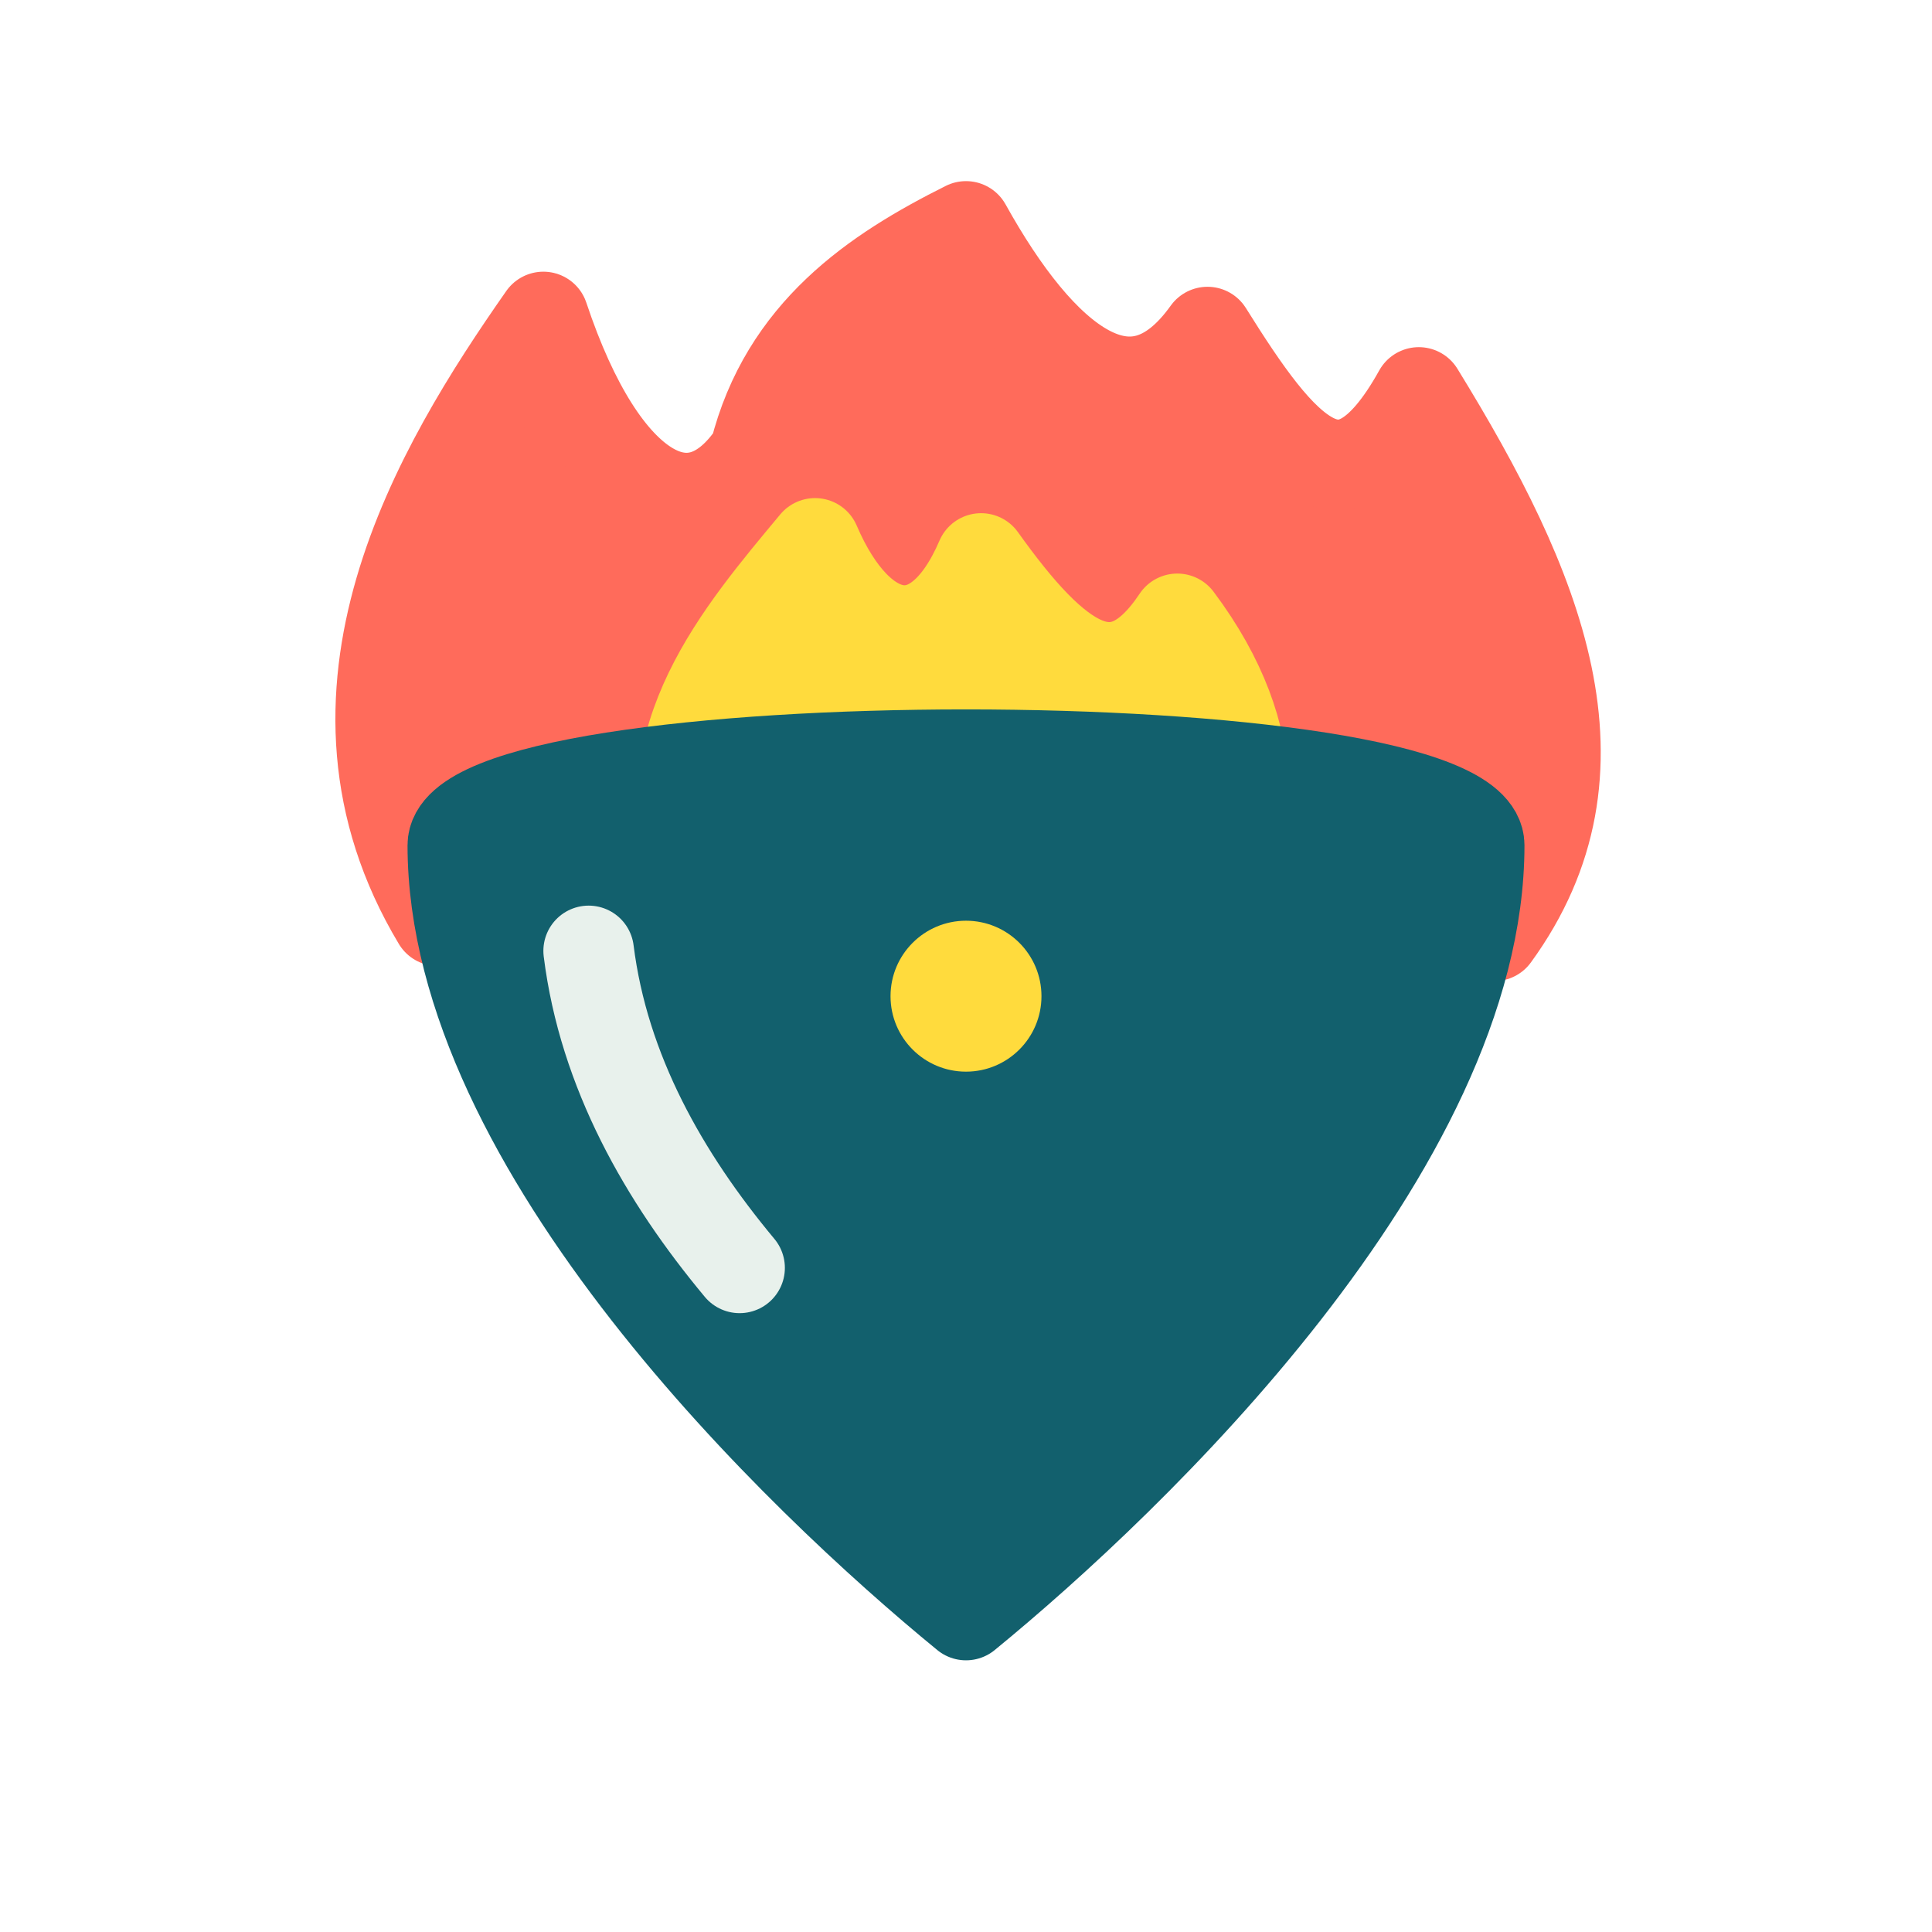
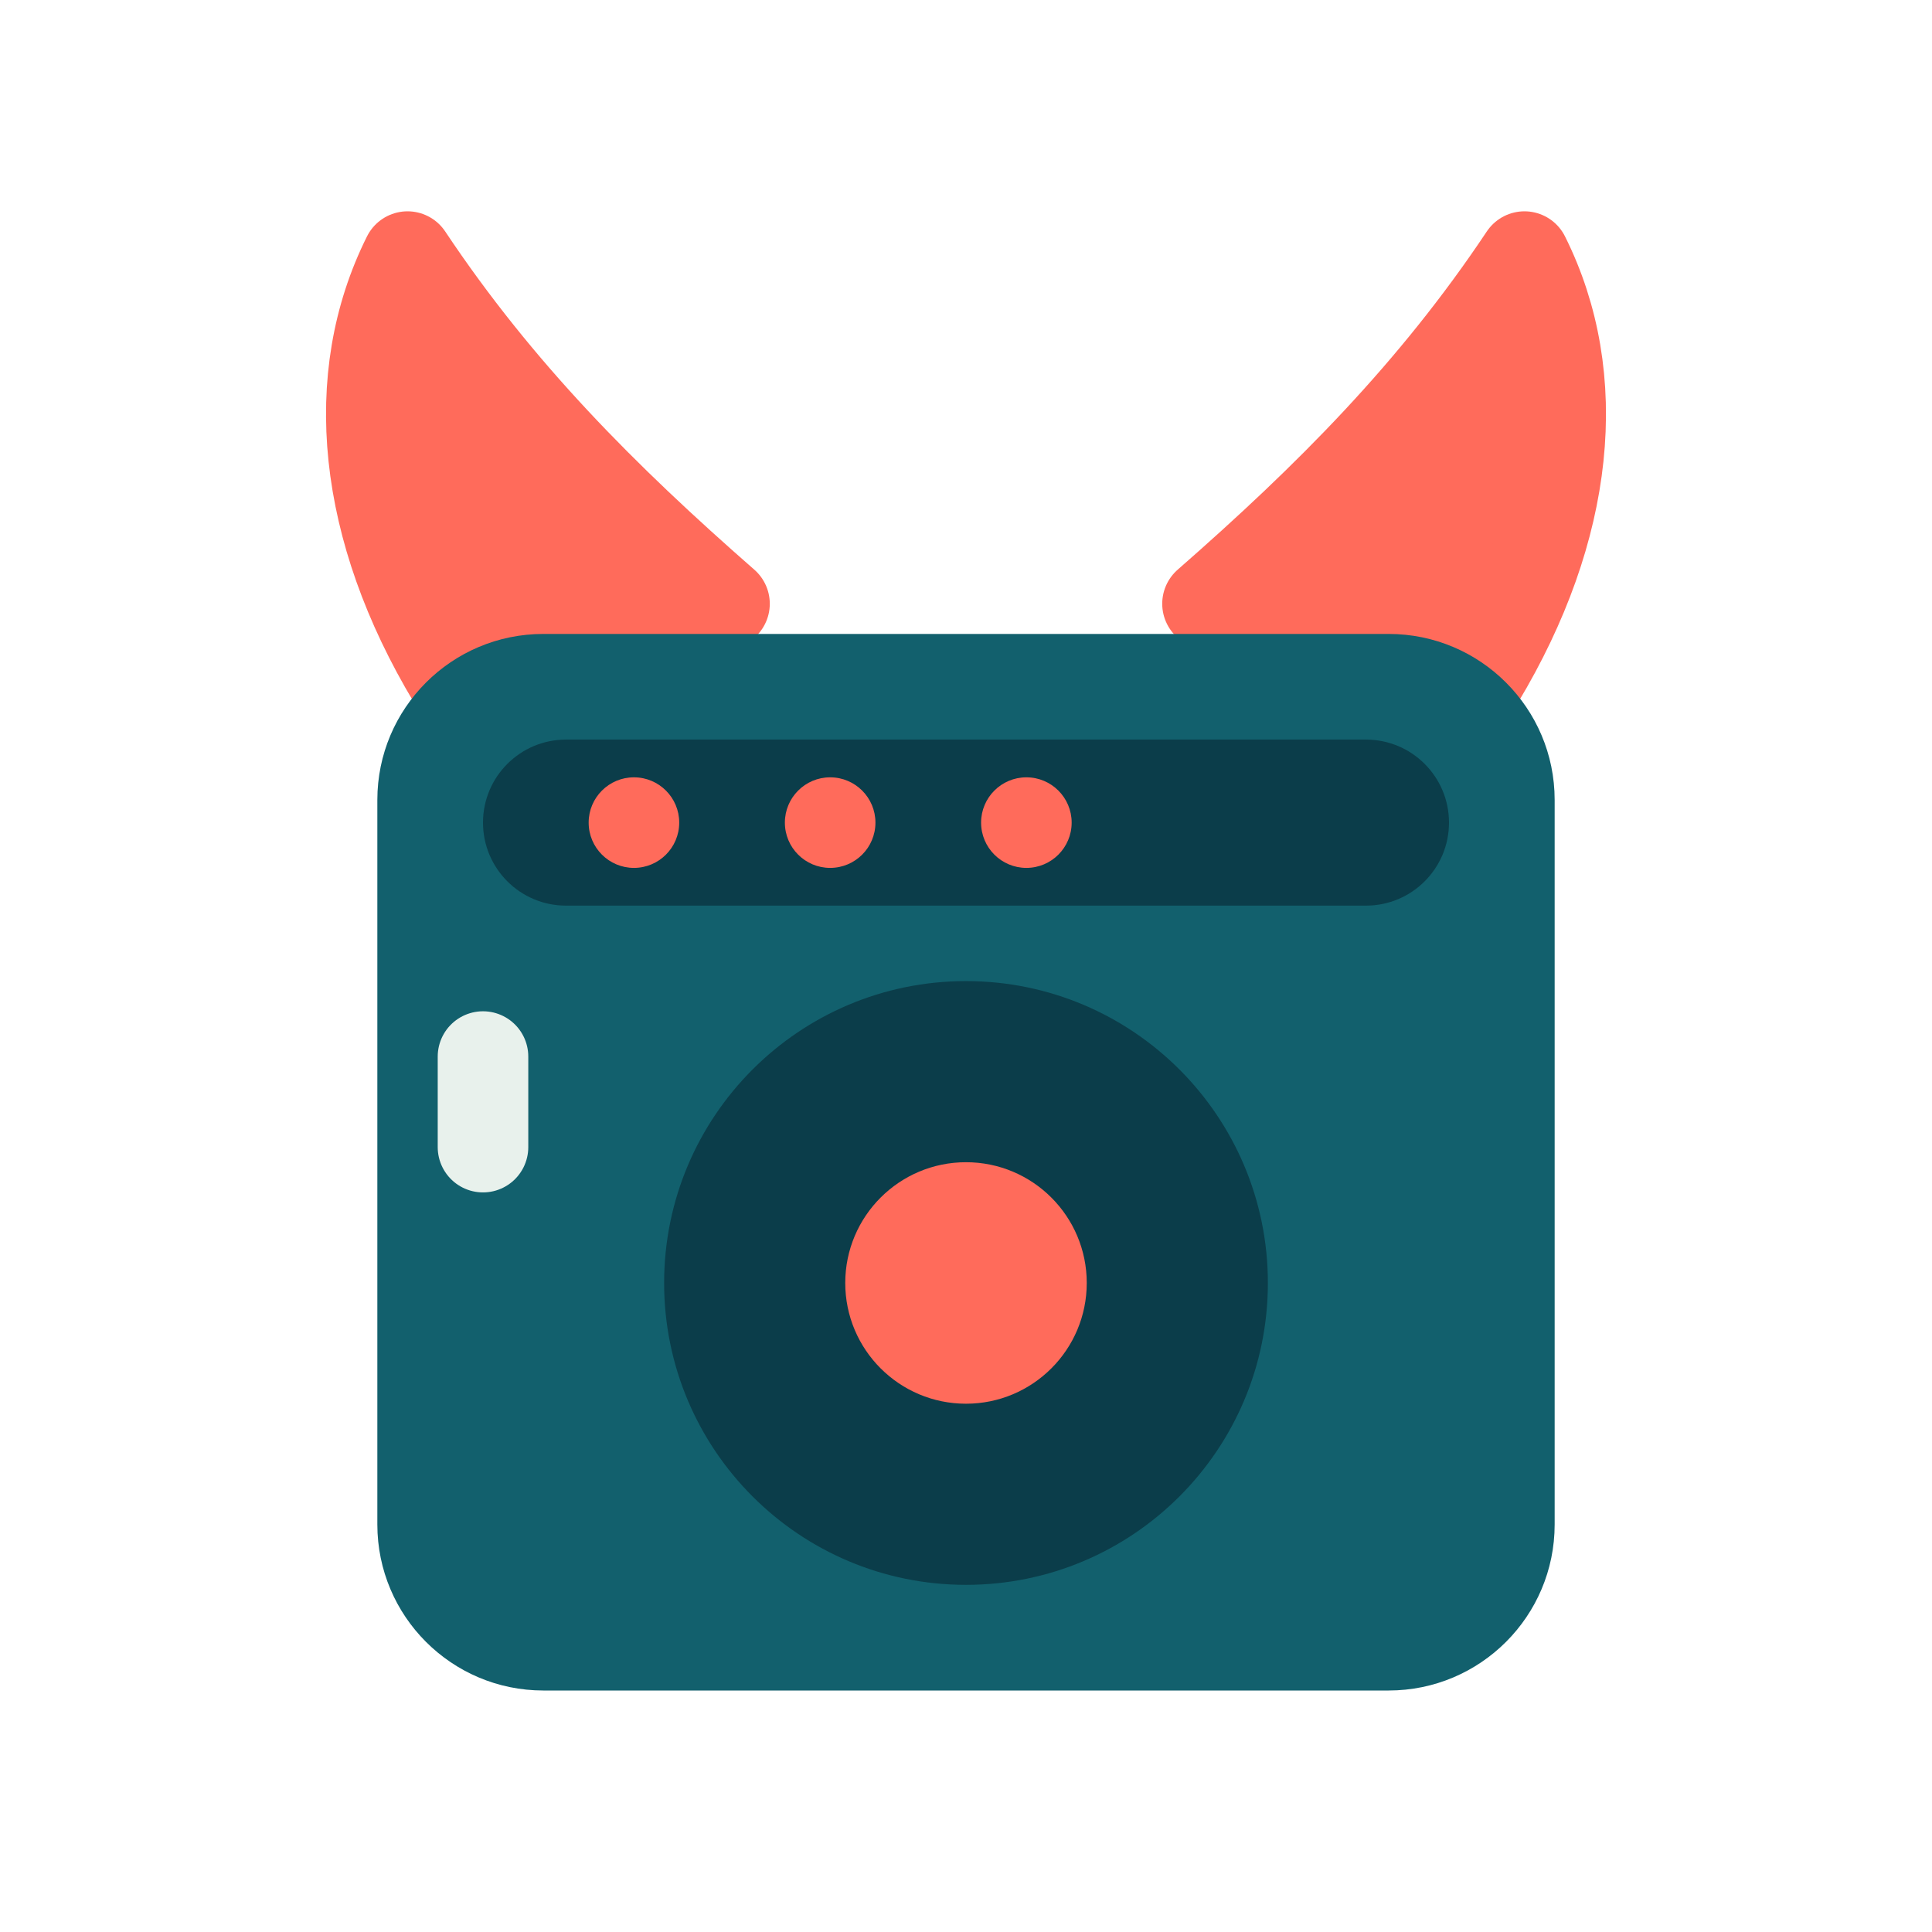
<svg xmlns="http://www.w3.org/2000/svg" viewBox="0 0 256 256" role="img" aria-label="Mick Gordon (Doom)">
-   <path d="M58 122C40 92 58 62 72 42C80 66 92 72 100 60C104 44 116 36 128 30C138 48 150 58 160 44C170 60 178 70 188 52C204 78 214 102 198 124Z" fill="#FF6B5B" stroke="#FF6B5B" stroke-width="12" stroke-linejoin="round" />
-   <path d="M92 116C86 98 98 84 108 72C114 86 124 88 130 74C140 88 148 94 156 82C168 98 166 112 160 120Z" fill="#FFDB3D" stroke="#FFDB3D" stroke-width="12" stroke-linejoin="round" />
-   <path d="M60 112C60 96 196 96 196 112C196 152 150 196 128 214C106 196 60 152 60 112Z" fill="#12606D" stroke="#12606D" stroke-width="12" stroke-linejoin="round" />
-   <circle cx="128" cy="132" r="10" fill="#FFDB3D" />
-   <path d="M78 126C80 142 88 156 98 168" stroke="#E8F1EC" stroke-width="12" stroke-linecap="round" stroke-linejoin="round" fill="none" />
+   <path d="M60 90C48 70 46 50 54 34C66 52 80 66 96 80Z" fill="#FF6B5B" stroke="#FF6B5B" stroke-width="12" stroke-linejoin="round" />
+   <path d="M196 90C208 70 210 50 202 34C190 52 176 66 160 80Z" fill="#FF6B5B" stroke="#FF6B5B" stroke-width="12" stroke-linejoin="round" />
+   <rect x="50" y="84" width="156" height="140" rx="22" fill="#12606D" />
+   <rect x="64" y="98" width="128" height="22" rx="11" fill="#0B3D4A" />
+   <circle cx="84" cy="109" r="6" fill="#FF6B5B" />
+   <circle cx="110" cy="109" r="6" fill="#FF6B5B" />
+   <circle cx="136" cy="109" r="6" fill="#FF6B5B" />
+   <circle cx="128" cy="170" r="40" fill="#0B3D4A" />
+   <circle cx="128" cy="170" r="16" fill="#FF6B5B" />
+   <path d="M64 140L64 152" stroke="#E8F1EC" stroke-width="12" stroke-linecap="round" fill="none" />
</svg>
